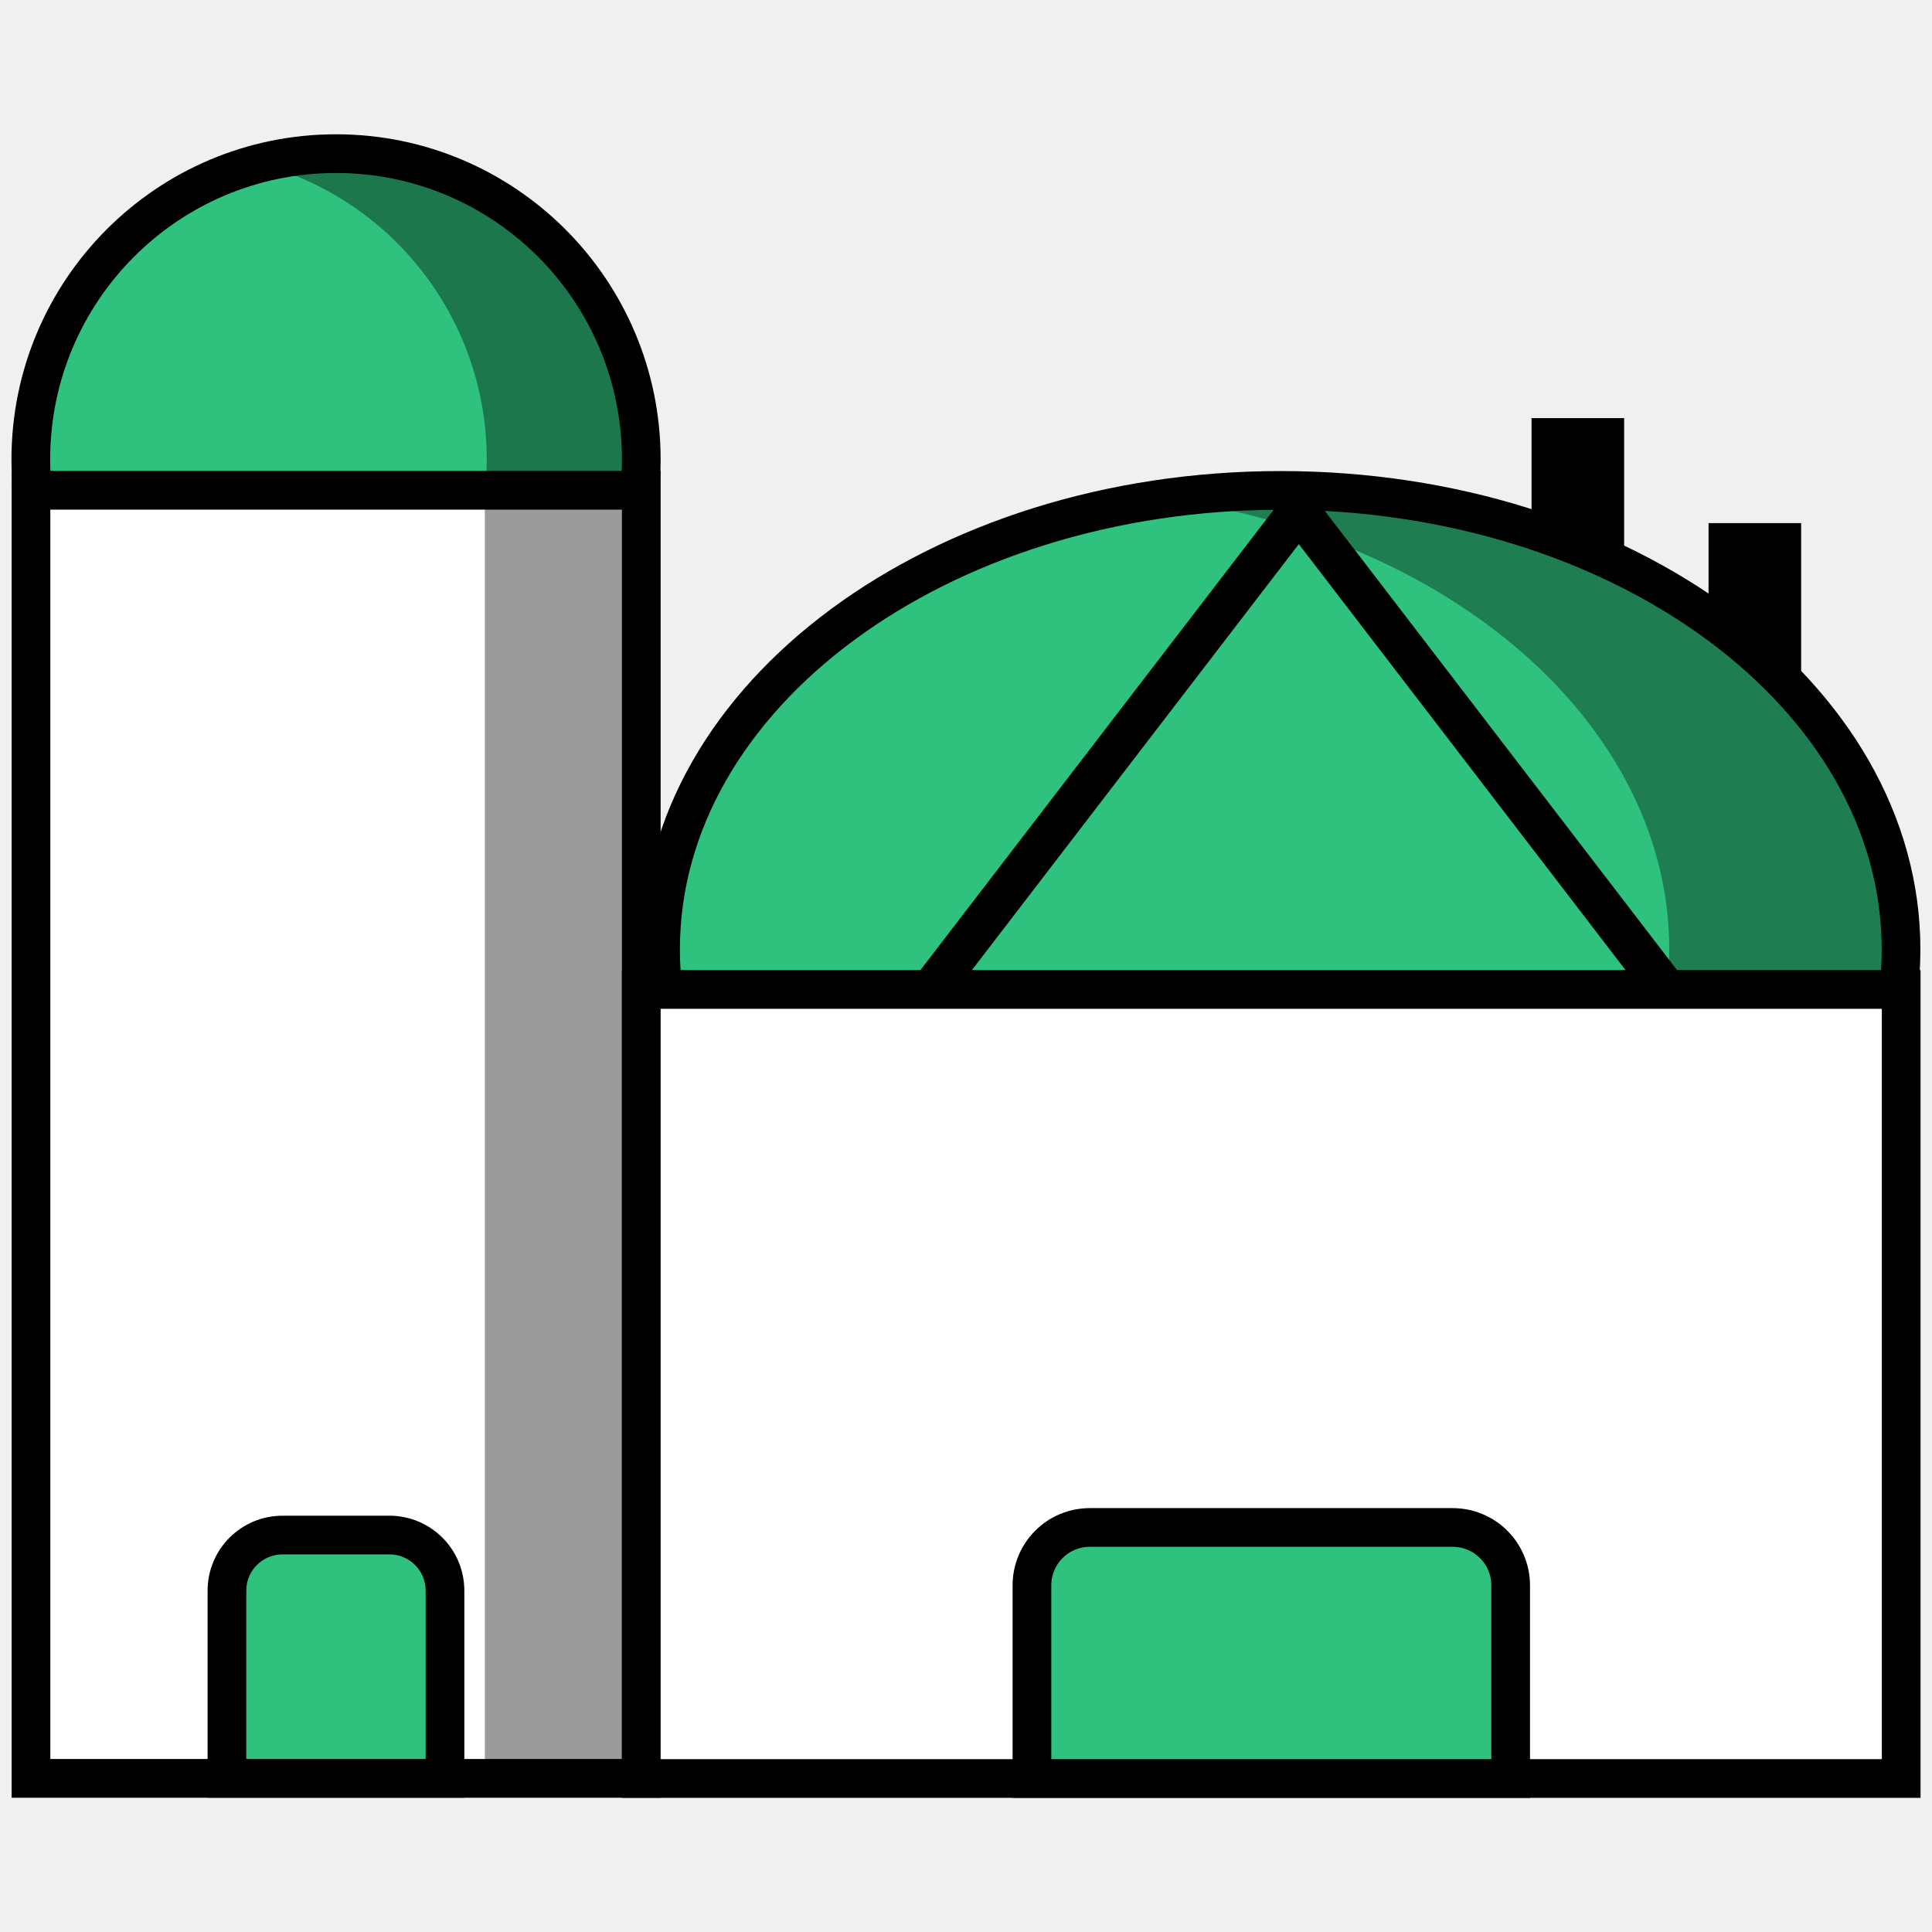
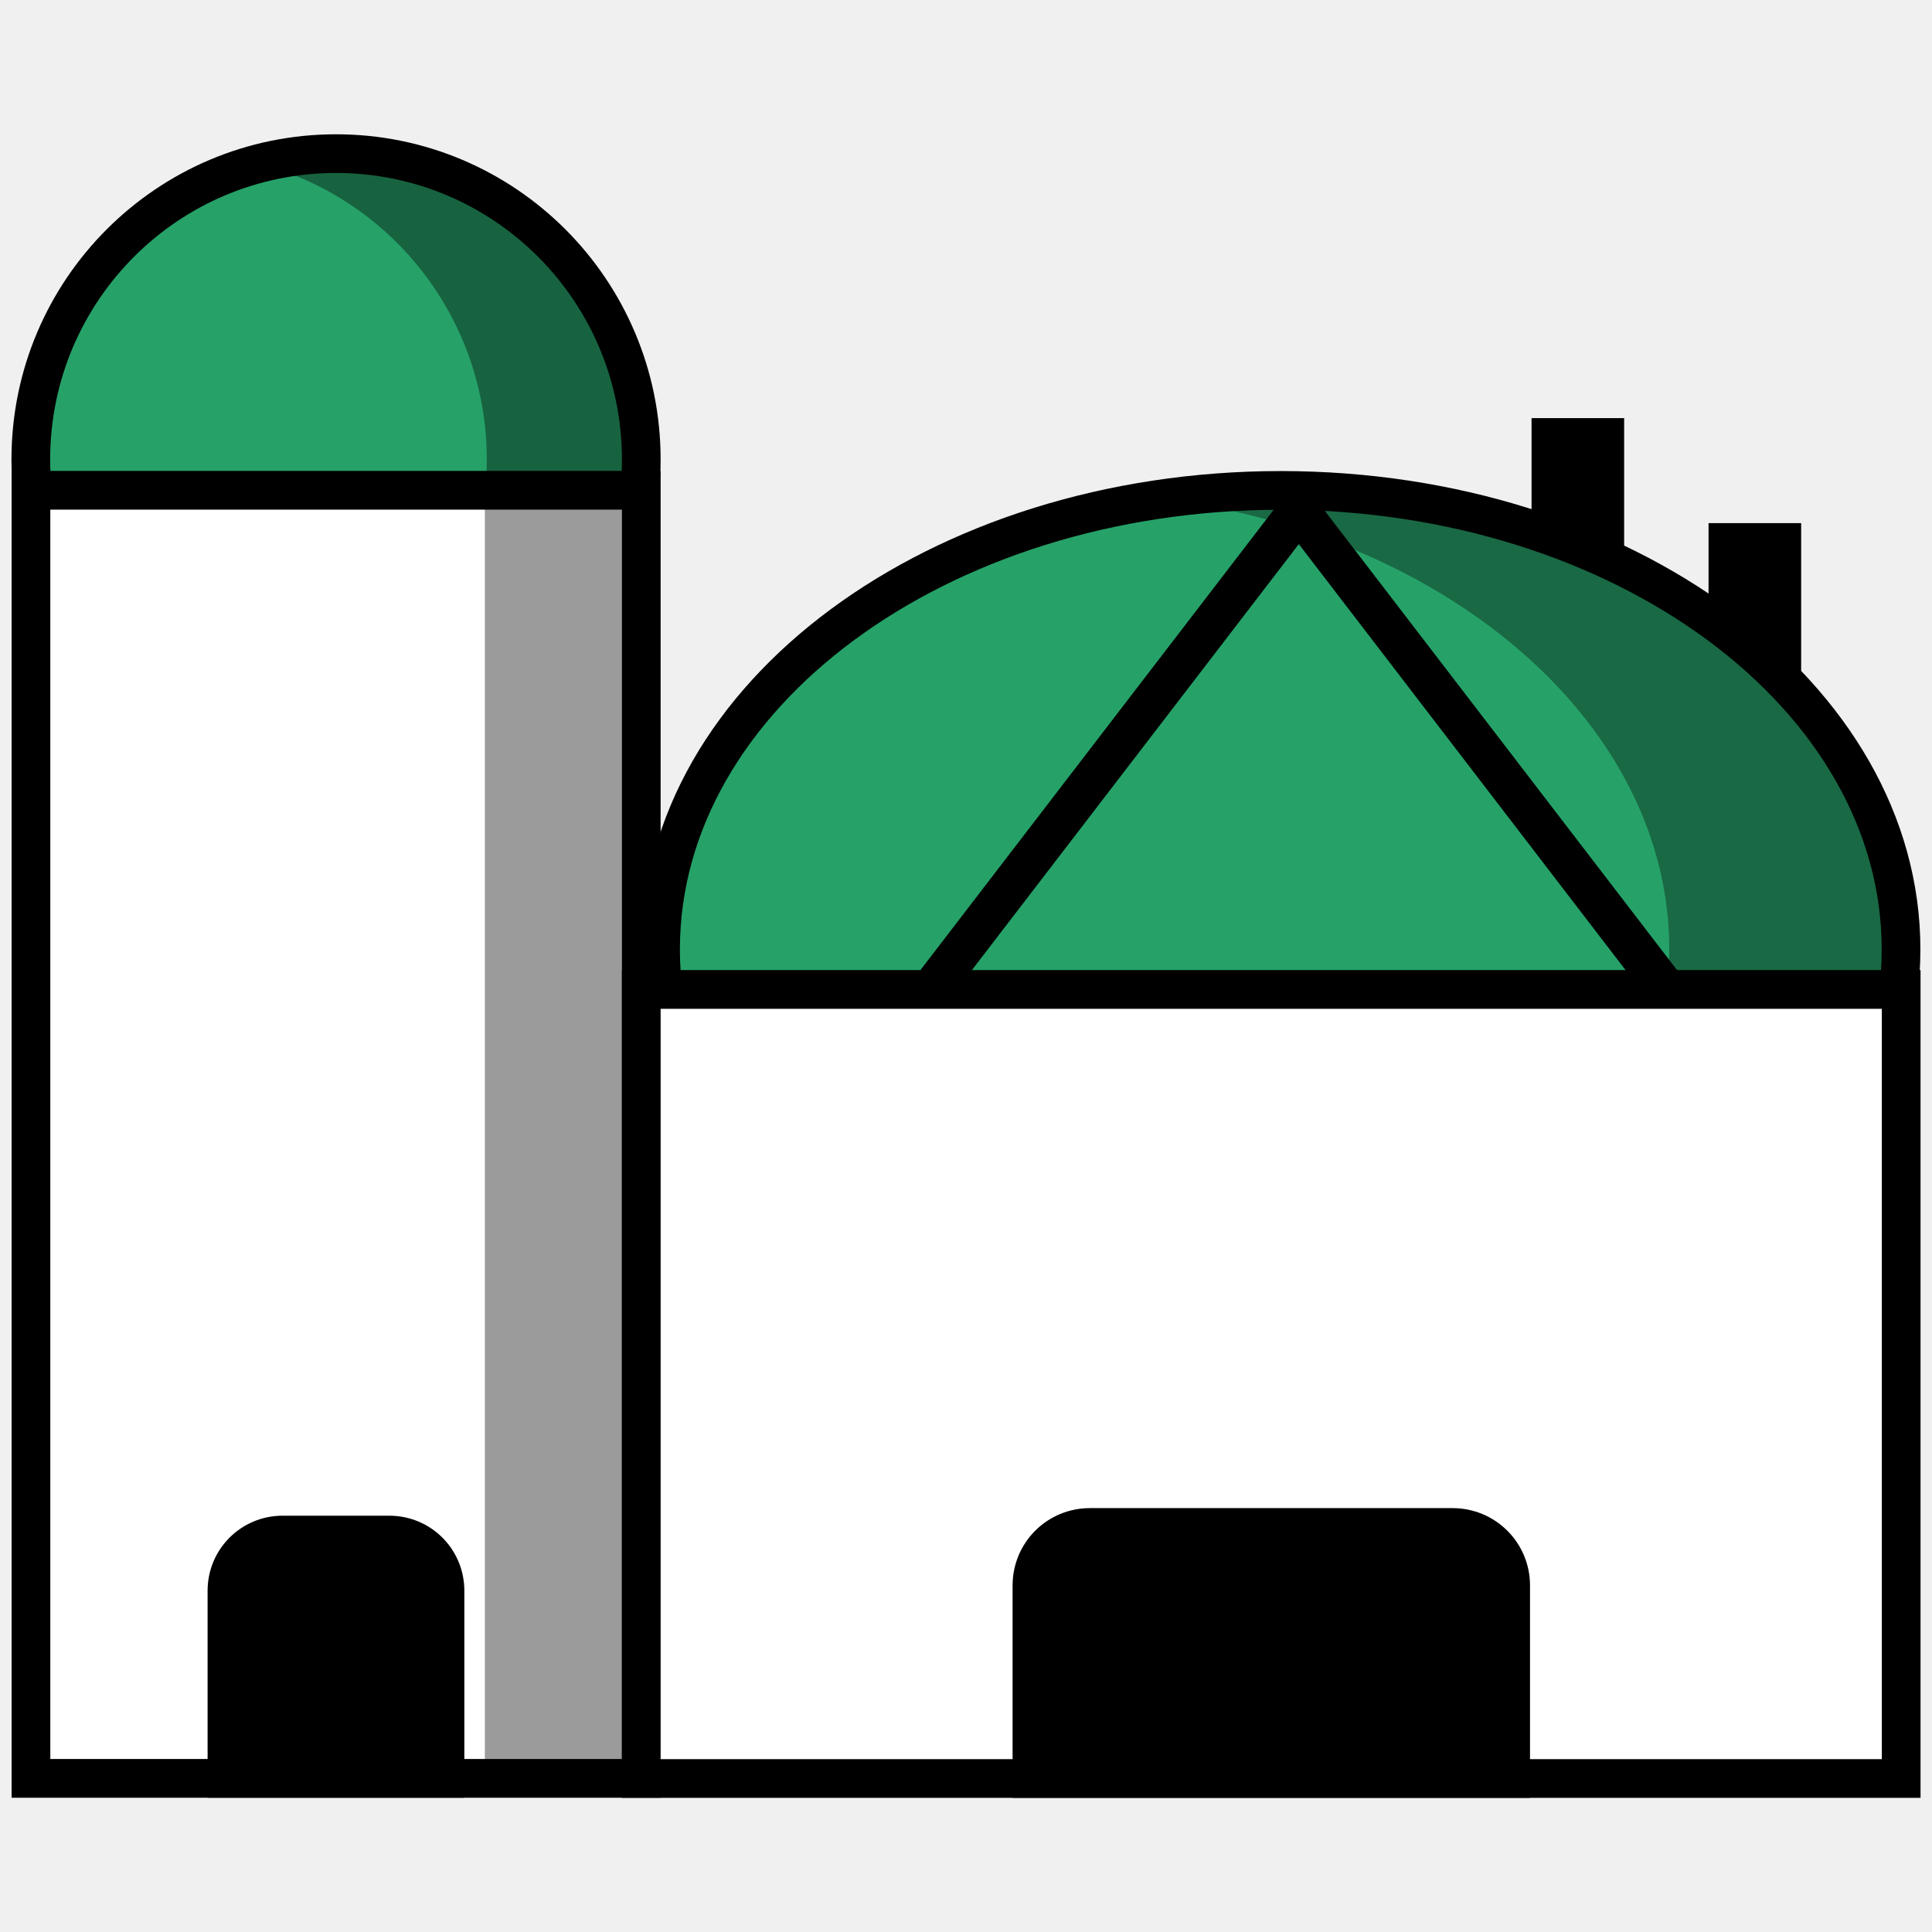
<svg xmlns="http://www.w3.org/2000/svg" width="50" height="50" viewBox="0 0 13.229 13.229" version="1.1" id="svg5">
  <defs id="defs2" />
  <g id="layer1">
    <rect style="fill:#000000;stroke:none;stroke-width:0.423;stroke-linecap:round;stroke-dasharray:none;stop-color:#000000" id="rect1336" width="0.634" height="1.114" x="10.487" y="2.863" />
-     <ellipse style="fill:#2ec27e;fill-opacity:1;stroke:#000000;stroke-width:0.265;stroke-linecap:round;stop-color:#000000;stroke-dasharray:none" id="path384" cx="2.301" cy="3.146" rx="2.09" ry="2.094" />
+     <ellipse style="fill:#26a269;fill-opacity:1;stroke:#000000;stroke-width:0.265;stroke-linecap:round;stop-color:#000000;stroke-dasharray:none" id="path384" cx="2.301" cy="3.146" rx="2.09" ry="2.094" />
    <path id="ellipse1123" style="fill:#000000;fill-opacity:0.387;stroke:none;stroke-width:0.423;stroke-linecap:round;stop-color:#000000" d="M 2.301 1.052 A 2.09 2.094 0 0 0 1.775 1.121 A 2.09 2.094 0 0 1 3.333 3.146 A 2.09 2.094 0 0 1 1.772 5.17 A 2.09 2.094 0 0 0 2.301 5.239 A 2.09 2.094 0 0 0 4.391 3.146 A 2.09 2.094 0 0 0 2.301 1.052 z " />
    <rect style="fill:#ffffff;stroke:#000000;stroke-width:0.265;stroke-linecap:round;stroke-dasharray:none;stop-color:#000000" id="rect234" width="4.179" height="8.82" x="0.212" y="3.357" />
    <rect style="fill:#000000;stroke:none;stroke-width:0.423;stroke-linecap:round;stroke-dasharray:none;stop-color:#000000" id="rect1297" width="0.634" height="1.114" x="11.699" y="3.582" />
-     <ellipse style="fill:#2ec27e;fill-opacity:1;stroke:#000000;stroke-width:0.265;stroke-linecap:round;stroke-dasharray:none;stop-color:#000000" id="ellipse956" cx="8.77" cy="6.501" rx="4.247" ry="3.143" />
-     <path id="rect1435" style="fill:#2ec27e;stroke:#000000;stroke-width:0.265;stroke-linecap:round;stroke-dasharray:none;stop-color:#000000" d="m 1.935,10.511 c -0.211,0 -0.381,0.17 -0.381,0.381 v 1.285 h 1.493 v -1.285 c 0,-0.211 -0.17,-0.381 -0.381,-0.381 z" />
+     <ellipse style="fill:#26a269;fill-opacity:1;stroke:#000000;stroke-width:0.265;stroke-linecap:round;stroke-dasharray:none;stop-color:#000000" id="ellipse956" cx="8.77" cy="6.501" rx="4.247" ry="3.143" />
+     <path id="rect1435" style="fill:#000000;stroke:#000000;stroke-width:0.265;stroke-linecap:round;stroke-dasharray:none;stop-color:#000000" d="m 1.935,10.511 c -0.211,0 -0.381,0.17 -0.381,0.381 v 1.285 h 1.493 v -1.285 c 0,-0.211 -0.17,-0.381 -0.381,-0.381 z" />
    <path style="fill:none;stroke:#000000;stroke-width:0.21;stroke-linecap:round;stroke-dasharray:none;stop-color:#000000" id="path1650" d="m 8.215,2.697 -3.467,0 1.734,-3.003 z" transform="matrix(1.453768,0,0,1.093809,-0.5298739,3.830645)" />
    <path id="rect307" style="fill:#000000;fill-opacity:0.393;stroke:none;stroke-width:0.423;stroke-linecap:round;stroke-dasharray:none;stop-color:#000000" d="M 3.32 3.357 L 3.32 12.178 L 4.391 12.178 L 4.391 3.357 L 3.32 3.357 z " />
    <path id="ellipse3031" style="fill:#000000;fill-opacity:0.35;stroke:none;stroke-width:0.265;stroke-linecap:round;stroke-dasharray:none;stop-color:#000000" d="M 8.771 3.357 A 4.247 3.143 0 0 0 7.983 3.414 A 4.247 3.143 0 0 1 11.43 6.501 A 4.247 3.143 0 0 1 7.977 9.586 A 4.247 3.143 0 0 0 8.771 9.644 A 4.247 3.143 0 0 0 13.017 6.501 A 4.247 3.143 0 0 0 8.771 3.357 z " />
    <rect style="fill:#ffffff;stroke:#000000;stroke-width:0.265;stroke-linecap:round;stroke-dasharray:none;stop-color:#000000" id="rect1331" width="8.627" height="5.403" x="4.391" y="6.775" />
-     <path id="rect1301" style="fill:#2ec27e;stroke:#000000;stroke-width:0.265;stroke-linecap:round;stroke-dasharray:none;stop-color:#000000" d="m 7.463,10.459 c -0.22,0 -0.397,0.177 -0.397,0.397 v 1.322 H 10.344 V 10.856 c 0,-0.22 -0.178,-0.397 -0.398,-0.397 z" />
+     <path id="rect1301" style="fill:#000000;stroke:#000000;stroke-width:0.265;stroke-linecap:round;stroke-dasharray:none;stop-color:#000000" d="m 7.463,10.459 c -0.22,0 -0.397,0.177 -0.397,0.397 v 1.322 H 10.344 V 10.856 c 0,-0.22 -0.178,-0.397 -0.398,-0.397 z" />
  </g>
</svg>
